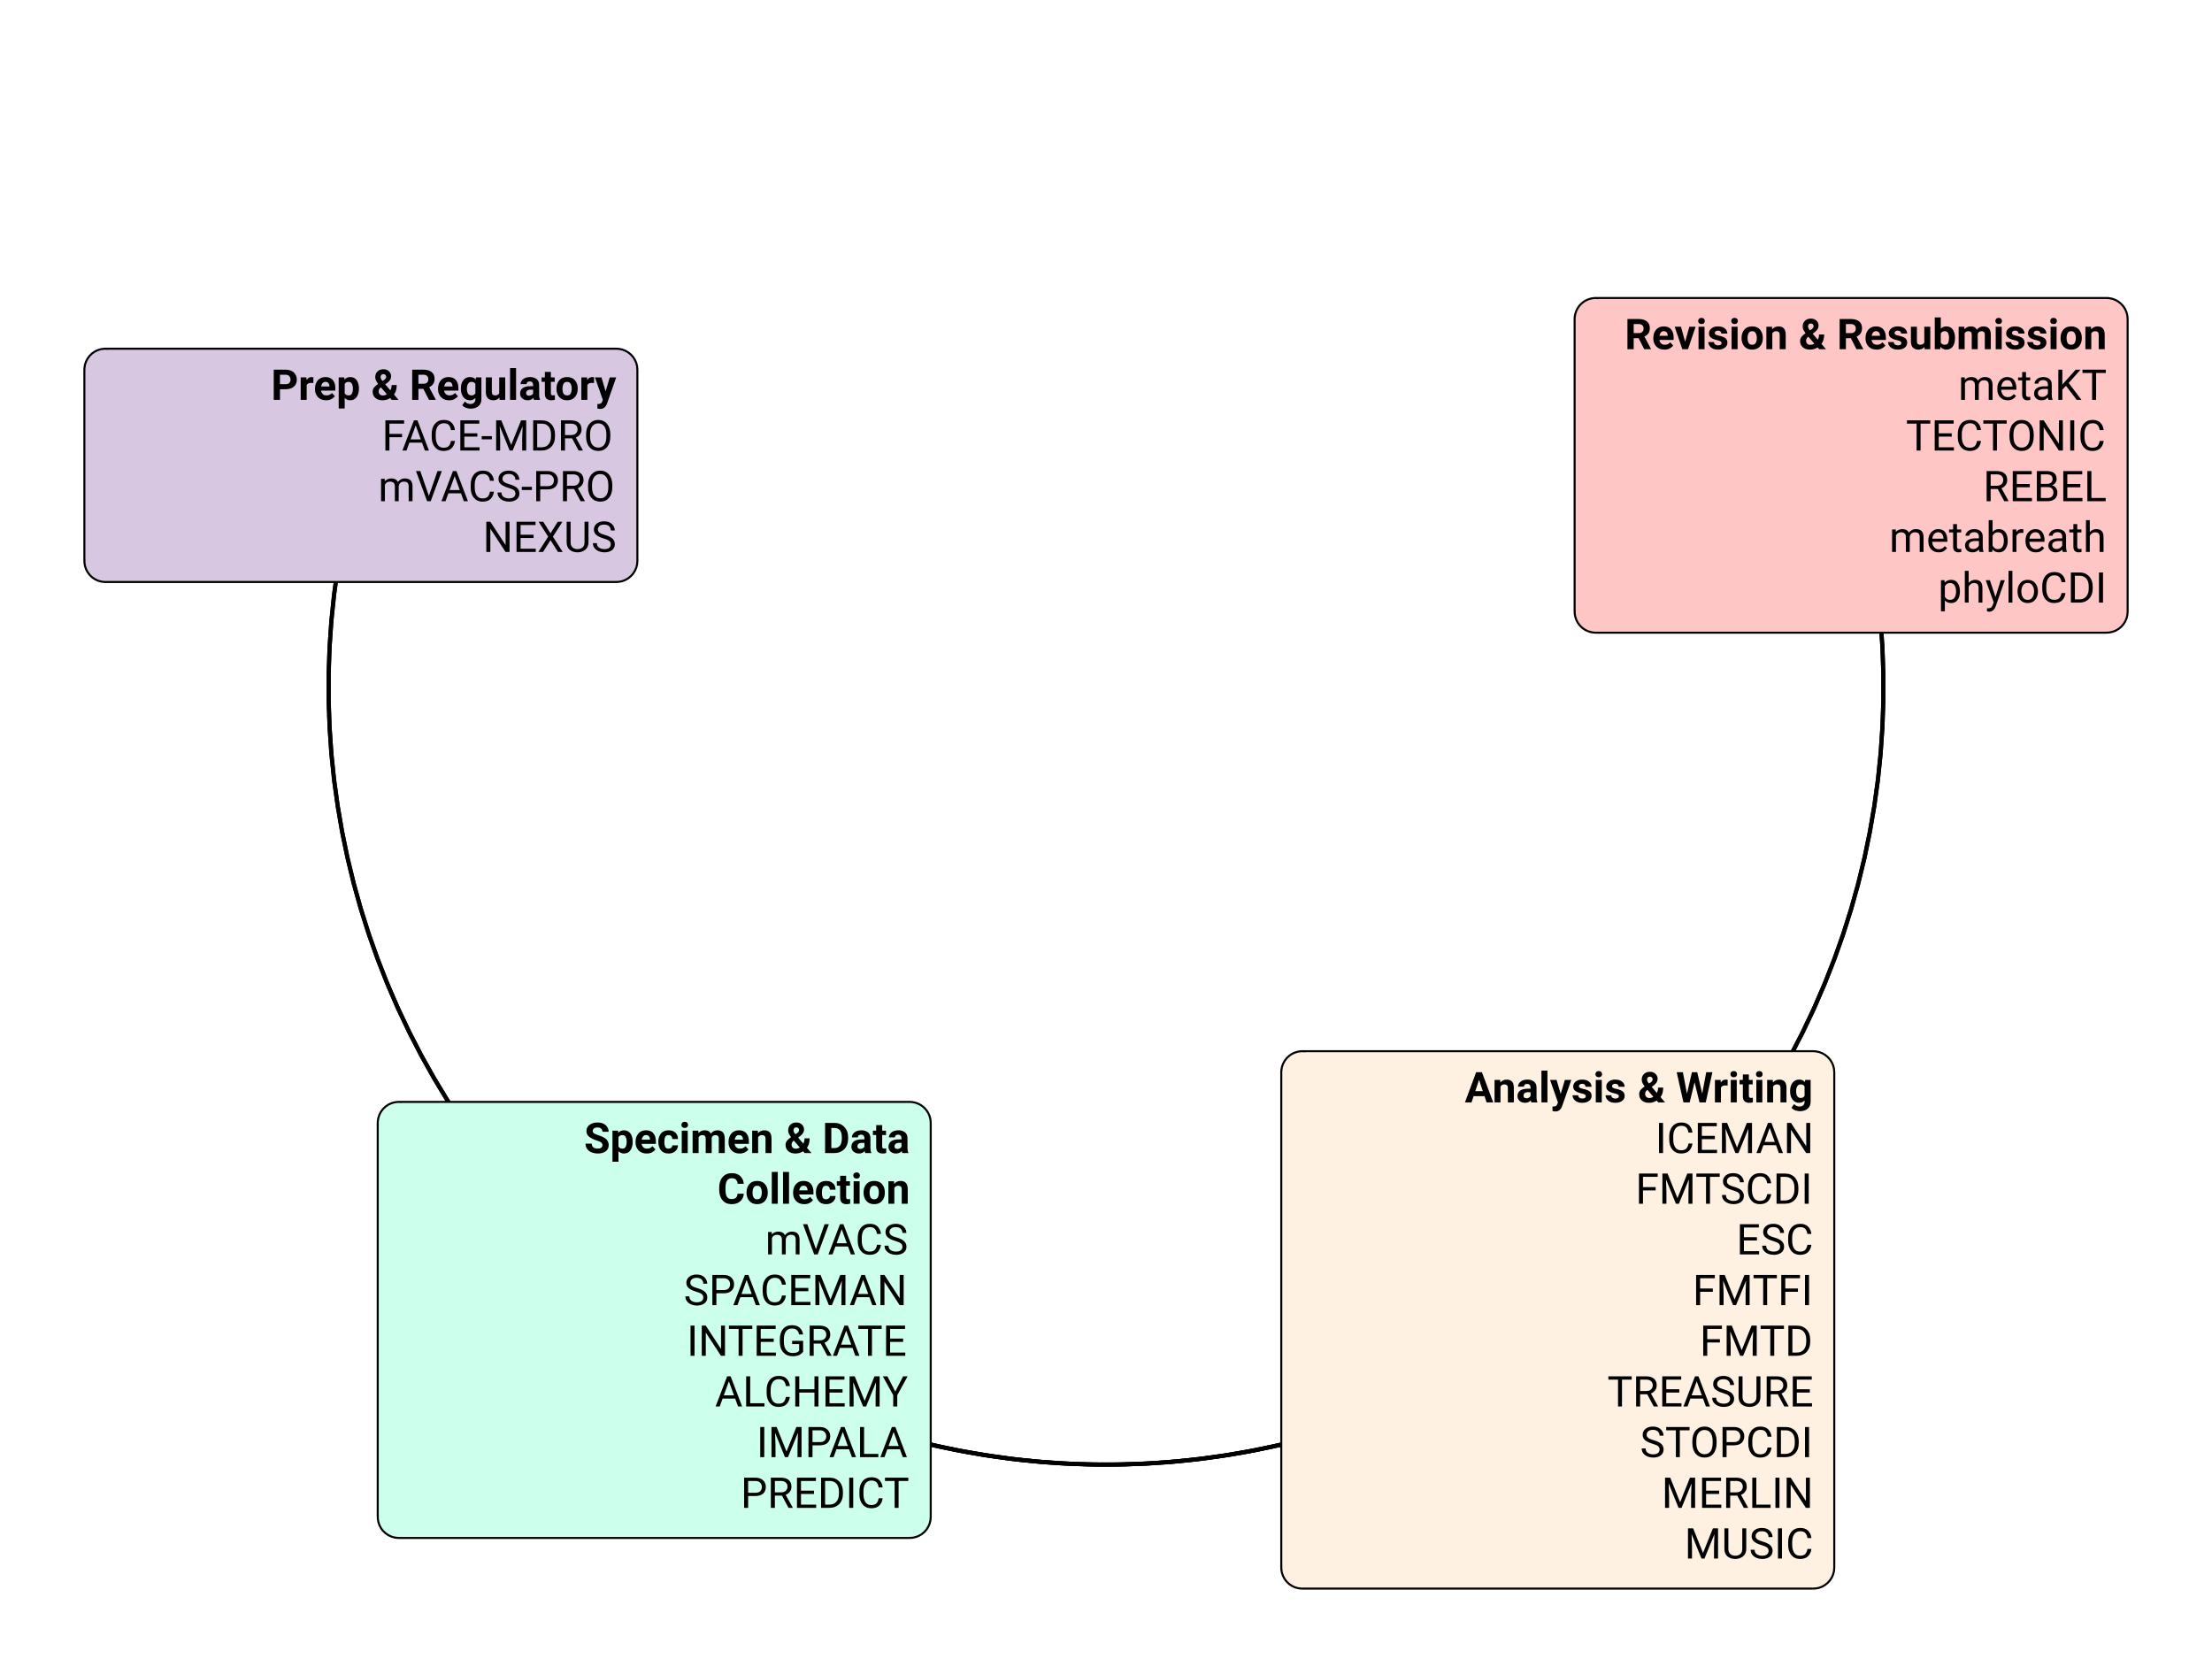
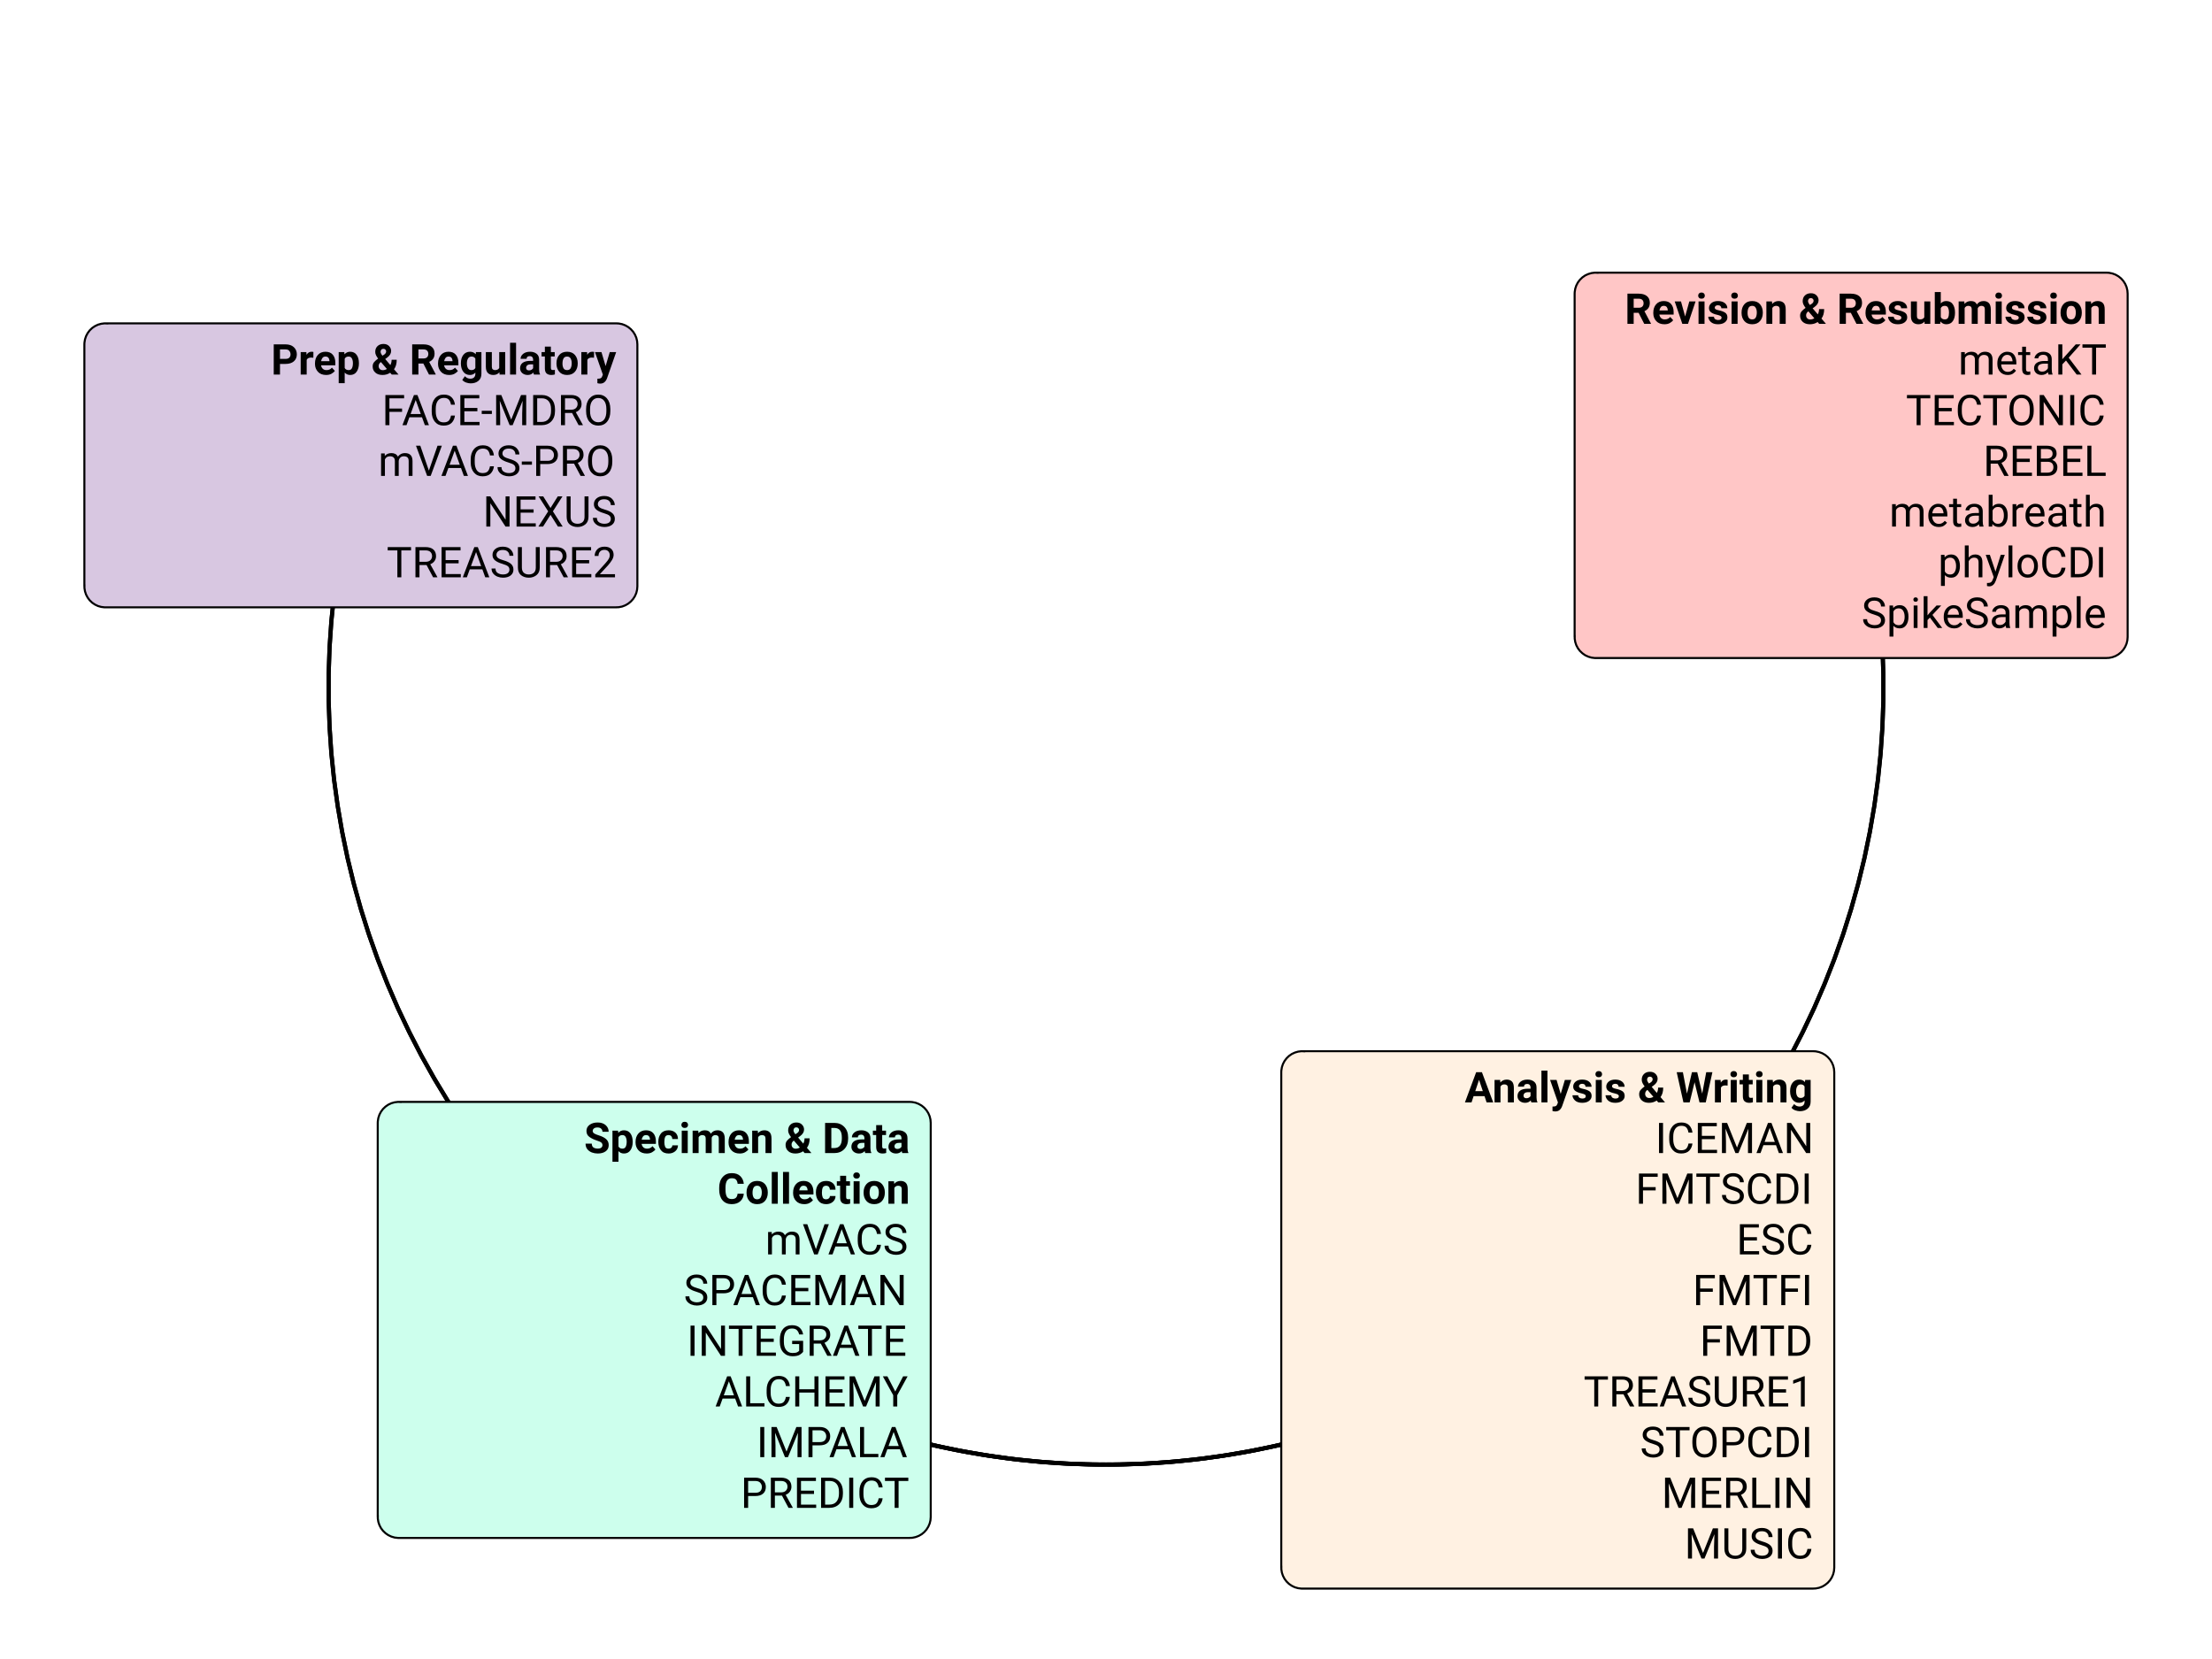
<svg xmlns="http://www.w3.org/2000/svg" class="svglite" width="576.00pt" height="432.00pt" viewBox="0 0 576.00 432.00">
  <defs>
    <style type="text/css">
    .svglite line, .svglite polyline, .svglite polygon, .svglite path, .svglite rect, .svglite circle {
      fill: none;
      stroke: #000000;
      stroke-linecap: round;
      stroke-linejoin: round;
      stroke-miterlimit: 10.00;
    }
    .svglite text {
      white-space: pre;
    }
  </style>
  </defs>
  <rect width="100%" height="100%" style="stroke: none; fill: none;" />
  <defs>
    <clipPath id="cpMC4wMHw1NzYuMDB8MC4wMHw0MzIuMDA=">
      <rect x="0.00" y="0.00" width="576.00" height="432.00" />
    </clipPath>
  </defs>
  <g clip-path="url(#cpMC4wMHw1NzYuMDB8MC4wMHw0MzIuMDA=)">
    <polyline points="405.64,343.70 399.97,347.60 394.18,351.31 388.26,354.82 382.23,358.12 376.09,361.22 369.85,364.11 363.51,366.78 357.09,369.24 350.58,371.47 344.01,373.49 337.36,375.28 330.67,376.84 323.92,378.18 317.13,379.28 310.31,380.16 303.46,380.80 296.60,381.21 289.72,381.38 282.84,381.32 275.97,381.03 269.11,380.51 262.28,379.75 255.47,378.76 248.70,377.54 241.98,376.09 235.31,374.41 228.70,372.51 222.16,370.38 215.69,368.03 209.31,365.47 203.02,362.69 196.83,359.70 190.74,356.49 184.76,353.09 178.91,349.48 173.18,345.68 167.58,341.68 162.12,337.50 156.81,333.13 151.65,328.58 146.64,323.86 141.80,318.98 137.13,313.93 132.63,308.73 128.31,303.38 124.18,297.88 120.23,292.25 116.48,286.48 112.92,280.59 109.57,274.59 106.43,268.47 103.49,262.25 100.77,255.94 98.26,249.53 95.97,243.05 93.90,236.49 92.06,229.86 90.44,223.17 89.06,216.44 87.90,209.66 86.97,202.84 86.27,196.00 85.81,189.14 85.58,182.26 85.58,175.39 85.82,168.51 86.29,161.65 87.00,154.81 87.93,148.00 89.10,141.22 90.49,134.48 92.12,127.80 93.97,121.17 " style="stroke-width: 1.07; stroke-linecap: butt;" />
    <polyline points="93.97,121.17 92.11,127.83 90.48,134.54 89.08,141.31 87.91,148.12 86.98,154.97 86.28,161.84 85.81,168.73 85.58,175.64 85.58,182.55 85.83,189.45 86.30,196.35 87.01,203.22 87.96,210.06 89.14,216.87 90.55,223.64 92.19,230.35 94.06,237.00 96.15,243.58 98.47,250.09 101.01,256.52 103.76,262.86 106.73,269.09 109.92,275.23 113.31,281.25 116.90,287.15 120.69,292.93 124.68,298.57 128.86,304.07 133.22,309.43 137.76,314.64 142.48,319.68 147.37,324.57 152.42,329.28 157.63,333.82 162.99,338.18 168.50,342.35 174.14,346.34 179.92,350.12 185.82,353.71 191.85,357.10 197.98,360.27 204.22,363.24 210.56,365.99 216.99,368.53 223.50,370.84 230.09,372.93 236.74,374.79 243.45,376.43 250.22,377.83 257.03,379.00 263.87,379.95 270.75,380.65 277.64,381.12 284.55,381.36 291.45,381.36 298.36,381.12 305.25,380.65 312.13,379.95 318.97,379.00 325.78,377.83 332.55,376.43 339.26,374.79 345.91,372.93 352.50,370.84 359.01,368.53 365.44,365.99 371.78,363.24 378.02,360.27 384.15,357.10 390.18,353.71 396.08,350.12 401.86,346.34 407.50,342.35 413.01,338.18 418.37,333.82 423.58,329.28 428.63,324.57 433.52,319.68 438.24,314.64 442.78,309.43 447.14,304.07 451.32,298.57 455.31,292.93 459.10,287.15 462.69,281.25 466.08,275.23 469.27,269.09 472.24,262.86 474.99,256.52 477.53,250.09 479.85,243.58 481.94,237.00 483.81,230.35 485.45,223.64 486.86,216.87 488.04,210.06 488.99,203.22 489.70,196.35 490.17,189.45 490.42,182.55 490.42,175.64 490.19,168.73 489.72,161.84 489.02,154.97 488.09,148.12 486.92,141.31 485.52,134.54 483.89,127.83 482.03,121.17 " style="stroke-width: 1.07; stroke-linecap: butt;" />
    <polyline points="482.03,121.17 483.88,127.80 485.51,134.48 486.90,141.22 488.07,148.00 489.00,154.81 489.71,161.65 490.18,168.51 490.42,175.39 490.42,182.26 490.19,189.14 489.73,196.00 489.03,202.84 488.10,209.66 486.94,216.44 485.56,223.17 483.94,229.86 482.10,236.49 480.03,243.05 477.74,249.53 475.23,255.94 472.51,262.25 469.57,268.47 466.43,274.59 463.08,280.59 459.52,286.48 455.77,292.25 451.82,297.88 447.69,303.38 443.37,308.73 438.87,313.93 434.20,318.98 429.36,323.86 424.35,328.58 419.19,333.13 413.88,337.50 408.42,341.68 402.82,345.68 397.09,349.48 391.24,353.09 385.26,356.49 379.17,359.70 372.98,362.69 366.69,365.47 360.31,368.03 353.84,370.38 347.30,372.51 340.69,374.41 334.02,376.09 327.30,377.54 320.53,378.76 313.72,379.75 306.89,380.51 300.03,381.03 293.16,381.32 286.28,381.38 279.40,381.21 272.54,380.80 265.69,380.16 258.87,379.28 252.08,378.18 245.33,376.84 238.64,375.28 231.99,373.49 225.42,371.47 218.91,369.24 212.49,366.78 206.15,364.11 199.91,361.22 193.77,358.12 187.74,354.82 181.82,351.31 176.03,347.60 170.36,343.70 " style="stroke-width: 1.07; stroke-linecap: butt;" />
    <polygon points="339.12,413.67 472.16,413.67 471.94,413.67 472.82,413.63 473.68,413.46 474.51,413.15 475.27,412.70 475.95,412.15 476.54,411.49 477.01,410.74 477.36,409.93 477.57,409.07 477.64,408.19 477.64,408.19 477.64,279.21 477.64,279.21 477.57,278.33 477.36,277.47 477.01,276.66 476.54,275.92 475.95,275.26 475.27,274.70 474.51,274.26 473.68,273.95 472.82,273.77 472.16,273.73 339.12,273.73 339.78,273.77 338.90,273.73 338.02,273.84 337.17,274.09 336.38,274.46 335.65,274.97 335.02,275.58 334.49,276.28 334.08,277.06 333.80,277.90 333.66,278.77 333.64,279.21 333.64,408.19 333.66,407.75 333.66,408.64 333.80,409.51 334.08,410.34 334.49,411.12 335.02,411.83 335.65,412.44 336.38,412.94 337.17,413.32 338.02,413.56 338.90,413.67 " style="stroke-width: 0.53; fill: #FFF1E2;" />
    <text x="381.42" y="287.06" style="font-size: 11.04px; font-weight: bold; font-family: &quot;Roboto&quot;;" textLength="42.26px" lengthAdjust="spacingAndGlyphs">Analysis</text>
    <text x="426.44" y="287.06" style="font-size: 11.04px; font-weight: bold; font-family: &quot;Roboto&quot;;" textLength="7.24px" lengthAdjust="spacingAndGlyphs">&amp;</text>
    <text x="436.42" y="287.06" style="font-size: 11.04px; font-weight: bold; font-family: &quot;Roboto&quot;;" textLength="35.73px" lengthAdjust="spacingAndGlyphs">Writing</text>
    <text x="431.02" y="300.26" style="font-size: 11.04px; font-family: &quot;Roboto&quot;;" textLength="41.13px" lengthAdjust="spacingAndGlyphs">ICEMAN</text>
    <text x="425.88" y="313.45" style="font-size: 11.04px; font-family: &quot;Roboto&quot;;" textLength="46.28px" lengthAdjust="spacingAndGlyphs">FMTSCDI</text>
    <text x="452.16" y="326.65" style="font-size: 11.04px; font-family: &quot;Roboto&quot;;" textLength="20.00px" lengthAdjust="spacingAndGlyphs">ESC</text>
    <text x="440.76" y="339.85" style="font-size: 11.04px; font-family: &quot;Roboto&quot;;" textLength="31.40px" lengthAdjust="spacingAndGlyphs">FMTFI</text>
    <text x="442.61" y="353.05" style="font-size: 11.04px; font-family: &quot;Roboto&quot;;" textLength="29.55px" lengthAdjust="spacingAndGlyphs">FMTD</text>
-     <text x="418.55" y="366.25" style="font-size: 11.04px; font-family: &quot;Roboto&quot;;" textLength="53.60px" lengthAdjust="spacingAndGlyphs">TREASURE</text>
+     <text x="412.36" y="366.25" style="font-size: 11.04px; font-family: &quot;Roboto&quot;;" textLength="59.80px" lengthAdjust="spacingAndGlyphs">TREASURE1</text>
    <text x="427.06" y="379.44" style="font-size: 11.04px; font-family: &quot;Roboto&quot;;" textLength="45.10px" lengthAdjust="spacingAndGlyphs">STOPCDI</text>
    <text x="432.67" y="392.64" style="font-size: 11.04px; font-family: &quot;Roboto&quot;;" textLength="39.49px" lengthAdjust="spacingAndGlyphs">MERLIN</text>
    <text x="438.64" y="405.84" style="font-size: 11.04px; font-family: &quot;Roboto&quot;;" textLength="33.52px" lengthAdjust="spacingAndGlyphs">MUSIC</text>
-     <polygon points="27.45,151.55 160.49,151.55 160.27,151.55 161.15,151.51 162.01,151.34 162.84,151.02 163.60,150.58 164.28,150.02 164.87,149.36 165.34,148.62 165.69,147.81 165.90,146.95 165.97,146.07 165.97,146.07 165.97,96.28 165.97,96.28 165.90,95.40 165.69,94.54 165.34,93.73 164.87,92.98 164.28,92.32 163.60,91.77 162.84,91.33 162.01,91.01 161.15,90.84 160.49,90.80 27.45,90.80 28.11,90.84 27.23,90.80 26.35,90.91 25.50,91.15 24.71,91.53 23.98,92.03 23.35,92.64 22.82,93.35 22.41,94.13 22.13,94.96 21.99,95.84 21.97,96.28 21.97,146.07 21.99,145.63 21.99,146.51 22.13,147.38 22.41,148.22 22.82,149.00 23.35,149.71 23.98,150.32 24.71,150.82 25.50,151.20 26.35,151.44 27.23,151.55 " style="stroke-width: 0.53; fill: #D8C7E1;" />
-     <text x="70.58" y="104.12" style="font-size: 11.04px; font-weight: bold; font-family: &quot;Roboto&quot;;" textLength="23.32px" lengthAdjust="spacingAndGlyphs">Prep</text>
-     <text x="96.65" y="104.12" style="font-size: 11.04px; font-weight: bold; font-family: &quot;Roboto&quot;;" textLength="7.24px" lengthAdjust="spacingAndGlyphs">&amp;</text>
-     <text x="106.63" y="104.12" style="font-size: 11.04px; font-weight: bold; font-family: &quot;Roboto&quot;;" textLength="53.86px" lengthAdjust="spacingAndGlyphs">Regulatory</text>
-     <text x="99.45" y="117.32" style="font-size: 11.04px; font-family: &quot;Roboto&quot;;" textLength="61.04px" lengthAdjust="spacingAndGlyphs">FACE-MDRO</text>
-     <text x="98.48" y="130.52" style="font-size: 11.04px; font-family: &quot;Roboto&quot;;" textLength="62.01px" lengthAdjust="spacingAndGlyphs">mVACS-PRO</text>
-     <text x="125.73" y="143.72" style="font-size: 11.04px; font-family: &quot;Roboto&quot;;" textLength="34.76px" lengthAdjust="spacingAndGlyphs">NEXUS</text>
-     <polygon points="415.51,164.75 548.55,164.75 548.33,164.75 549.21,164.71 550.08,164.53 550.90,164.22 551.66,163.78 552.35,163.22 552.93,162.56 553.40,161.82 553.75,161.01 553.96,160.15 554.03,159.27 554.03,159.27 554.03,83.08 554.03,83.08 553.96,82.20 553.75,81.34 553.40,80.53 552.93,79.79 552.35,79.13 551.66,78.57 550.90,78.13 550.08,77.81 549.21,77.64 548.55,77.60 415.51,77.60 416.17,77.64 415.29,77.60 414.41,77.71 413.57,77.95 412.77,78.33 412.05,78.83 411.41,79.44 410.88,80.15 410.47,80.93 410.19,81.77 410.05,82.64 410.03,83.08 410.03,159.27 410.05,158.83 410.05,159.71 410.19,160.58 410.47,161.42 410.88,162.20 411.41,162.90 412.05,163.52 412.77,164.02 413.57,164.39 414.41,164.64 415.29,164.75 " style="stroke-width: 0.53; fill: #FFC6C6;" />
-     <text x="423.08" y="90.93" style="font-size: 11.04px; font-weight: bold; font-family: &quot;Roboto&quot;;" textLength="42.52px" lengthAdjust="spacingAndGlyphs">Revision</text>
-     <text x="468.35" y="90.93" style="font-size: 11.04px; font-weight: bold; font-family: &quot;Roboto&quot;;" textLength="7.24px" lengthAdjust="spacingAndGlyphs">&amp;</text>
-     <text x="478.34" y="90.93" style="font-size: 11.04px; font-weight: bold; font-family: &quot;Roboto&quot;;" textLength="70.21px" lengthAdjust="spacingAndGlyphs">Resubmission</text>
-     <text x="509.92" y="104.12" style="font-size: 11.04px; font-family: &quot;Roboto&quot;;" textLength="38.64px" lengthAdjust="spacingAndGlyphs">metaKT</text>
-     <text x="496.30" y="117.32" style="font-size: 11.04px; font-family: &quot;Roboto&quot;;" textLength="52.25px" lengthAdjust="spacingAndGlyphs">TECTONIC</text>
-     <text x="516.41" y="130.52" style="font-size: 11.04px; font-family: &quot;Roboto&quot;;" textLength="32.14px" lengthAdjust="spacingAndGlyphs">REBEL</text>
-     <text x="491.95" y="143.72" style="font-size: 11.04px; font-family: &quot;Roboto&quot;;" textLength="56.61px" lengthAdjust="spacingAndGlyphs">metabreath</text>
-     <text x="504.67" y="156.92" style="font-size: 11.04px; font-family: &quot;Roboto&quot;;" textLength="43.88px" lengthAdjust="spacingAndGlyphs">phyloCDI</text>
+     <polygon points="27.45,158.15 160.49,158.15 160.27,158.15 161.15,158.11 162.01,157.94 162.84,157.62 163.60,157.18 164.28,156.62 164.87,155.96 165.34,155.22 165.69,154.41 165.90,153.55 165.97,152.67 165.97,152.67 165.97,89.68 165.97,89.68 165.90,88.80 165.69,87.94 165.34,87.13 164.87,86.39 164.28,85.73 163.60,85.17 162.84,84.73 162.01,84.41 161.15,84.24 160.49,84.20 27.45,84.20 28.11,84.24 27.23,84.20 26.35,84.31 25.50,84.55 24.71,84.93 23.98,85.43 23.35,86.04 22.82,86.75 22.41,87.53 22.13,88.37 21.99,89.24 21.97,89.68 21.97,152.67 21.99,152.23 21.99,153.11 22.13,153.98 22.41,154.82 22.82,155.60 23.35,156.31 23.98,156.92 24.71,157.42 25.50,157.80 26.35,158.04 27.23,158.15 " style="stroke-width: 0.53; fill: #D8C7E1;" />
+     <text x="70.58" y="97.53" style="font-size: 11.04px; font-weight: bold; font-family: &quot;Roboto&quot;;" textLength="23.32px" lengthAdjust="spacingAndGlyphs">Prep</text>
+     <text x="96.65" y="97.53" style="font-size: 11.04px; font-weight: bold; font-family: &quot;Roboto&quot;;" textLength="7.24px" lengthAdjust="spacingAndGlyphs">&amp;</text>
+     <text x="106.63" y="97.53" style="font-size: 11.04px; font-weight: bold; font-family: &quot;Roboto&quot;;" textLength="53.86px" lengthAdjust="spacingAndGlyphs">Regulatory</text>
+     <text x="99.45" y="110.72" style="font-size: 11.04px; font-family: &quot;Roboto&quot;;" textLength="61.04px" lengthAdjust="spacingAndGlyphs">FACE-MDRO</text>
+     <text x="98.48" y="123.92" style="font-size: 11.04px; font-family: &quot;Roboto&quot;;" textLength="62.01px" lengthAdjust="spacingAndGlyphs">mVACS-PRO</text>
+     <text x="125.73" y="137.12" style="font-size: 11.04px; font-family: &quot;Roboto&quot;;" textLength="34.76px" lengthAdjust="spacingAndGlyphs">NEXUS</text>
+     <text x="100.69" y="150.32" style="font-size: 11.04px; font-family: &quot;Roboto&quot;;" textLength="59.80px" lengthAdjust="spacingAndGlyphs">TREASURE2</text>
+     <polygon points="415.51,171.35 548.55,171.35 548.33,171.35 549.21,171.31 550.08,171.13 550.90,170.82 551.66,170.38 552.35,169.82 552.93,169.16 553.40,168.42 553.75,167.61 553.96,166.75 554.03,165.87 554.03,165.87 554.03,76.48 554.03,76.48 553.96,75.60 553.75,74.74 553.40,73.93 552.93,73.19 552.35,72.53 551.66,71.97 550.90,71.53 550.08,71.22 549.21,71.04 548.55,71.00 415.51,71.00 416.17,71.04 415.29,71.00 414.41,71.11 413.57,71.36 412.77,71.73 412.05,72.23 411.41,72.85 410.88,73.55 410.47,74.33 410.19,75.17 410.05,76.04 410.03,76.48 410.03,165.87 410.05,165.43 410.05,166.31 410.19,167.18 410.47,168.02 410.88,168.80 411.41,169.50 412.05,170.11 412.77,170.62 413.57,170.99 414.41,171.24 415.29,171.35 " style="stroke-width: 0.53; fill: #FFC6C6;" />
+     <text x="423.08" y="84.33" style="font-size: 11.04px; font-weight: bold; font-family: &quot;Roboto&quot;;" textLength="42.52px" lengthAdjust="spacingAndGlyphs">Revision</text>
+     <text x="468.35" y="84.33" style="font-size: 11.04px; font-weight: bold; font-family: &quot;Roboto&quot;;" textLength="7.24px" lengthAdjust="spacingAndGlyphs">&amp;</text>
+     <text x="478.34" y="84.33" style="font-size: 11.04px; font-weight: bold; font-family: &quot;Roboto&quot;;" textLength="70.21px" lengthAdjust="spacingAndGlyphs">Resubmission</text>
+     <text x="509.92" y="97.53" style="font-size: 11.04px; font-family: &quot;Roboto&quot;;" textLength="38.64px" lengthAdjust="spacingAndGlyphs">metaKT</text>
+     <text x="496.30" y="110.72" style="font-size: 11.04px; font-family: &quot;Roboto&quot;;" textLength="52.25px" lengthAdjust="spacingAndGlyphs">TECTONIC</text>
+     <text x="516.41" y="123.92" style="font-size: 11.04px; font-family: &quot;Roboto&quot;;" textLength="32.14px" lengthAdjust="spacingAndGlyphs">REBEL</text>
+     <text x="491.95" y="137.12" style="font-size: 11.04px; font-family: &quot;Roboto&quot;;" textLength="56.61px" lengthAdjust="spacingAndGlyphs">metabreath</text>
+     <text x="504.67" y="150.32" style="font-size: 11.04px; font-family: &quot;Roboto&quot;;" textLength="43.88px" lengthAdjust="spacingAndGlyphs">phyloCDI</text>
+     <text x="484.72" y="163.52" style="font-size: 11.04px; font-family: &quot;Roboto&quot;;" textLength="63.83px" lengthAdjust="spacingAndGlyphs">SpikeSample</text>
    <polygon points="103.84,400.48 236.88,400.48 236.66,400.47 237.54,400.44 238.41,400.26 239.23,399.95 240.00,399.51 240.68,398.95 241.26,398.29 241.73,397.54 242.08,396.73 242.29,395.88 242.36,395.00 242.36,395.00 242.36,292.41 242.36,292.41 242.29,291.53 242.08,290.67 241.73,289.86 241.26,289.12 240.68,288.46 240.00,287.90 239.23,287.46 238.41,287.14 237.54,286.97 236.88,286.93 103.84,286.93 104.50,286.97 103.62,286.93 102.75,287.04 101.90,287.28 101.10,287.66 100.38,288.16 99.74,288.77 99.21,289.48 98.80,290.26 98.52,291.10 98.38,291.97 98.36,292.41 98.36,395.00 98.38,394.56 98.38,395.44 98.52,396.31 98.80,397.14 99.21,397.93 99.74,398.63 100.38,399.24 101.10,399.74 101.90,400.12 102.75,400.37 103.62,400.47 " style="stroke-width: 0.53; fill: #CDFFED;" />
    <text x="152.10" y="300.26" style="font-size: 11.04px; font-weight: bold; font-family: &quot;Roboto&quot;;" textLength="49.31px" lengthAdjust="spacingAndGlyphs">Specimen</text>
    <text x="204.17" y="300.26" style="font-size: 11.04px; font-weight: bold; font-family: &quot;Roboto&quot;;" textLength="7.24px" lengthAdjust="spacingAndGlyphs">&amp;</text>
    <text x="214.15" y="300.26" style="font-size: 11.04px; font-weight: bold; font-family: &quot;Roboto&quot;;" textLength="22.73px" lengthAdjust="spacingAndGlyphs">Data</text>
    <text x="186.81" y="313.45" style="font-size: 11.04px; font-weight: bold; font-family: &quot;Roboto&quot;;" textLength="50.08px" lengthAdjust="spacingAndGlyphs">Collection</text>
    <text x="199.26" y="326.65" style="font-size: 11.04px; font-family: &quot;Roboto&quot;;" textLength="37.63px" lengthAdjust="spacingAndGlyphs">mVACS</text>
    <text x="178.04" y="339.85" style="font-size: 11.04px; font-family: &quot;Roboto&quot;;" textLength="58.84px" lengthAdjust="spacingAndGlyphs">SPACEMAN</text>
    <text x="178.83" y="353.05" style="font-size: 11.04px; font-family: &quot;Roboto&quot;;" textLength="58.05px" lengthAdjust="spacingAndGlyphs">INTEGRATE</text>
    <text x="186.19" y="366.25" style="font-size: 11.04px; font-family: &quot;Roboto&quot;;" textLength="50.70px" lengthAdjust="spacingAndGlyphs">ALCHEMY</text>
    <text x="196.98" y="379.44" style="font-size: 11.04px; font-family: &quot;Roboto&quot;;" textLength="39.90px" lengthAdjust="spacingAndGlyphs">IMPALA</text>
    <text x="192.86" y="392.64" style="font-size: 11.04px; font-family: &quot;Roboto&quot;;" textLength="44.02px" lengthAdjust="spacingAndGlyphs">PREDICT</text>
  </g>
</svg>
